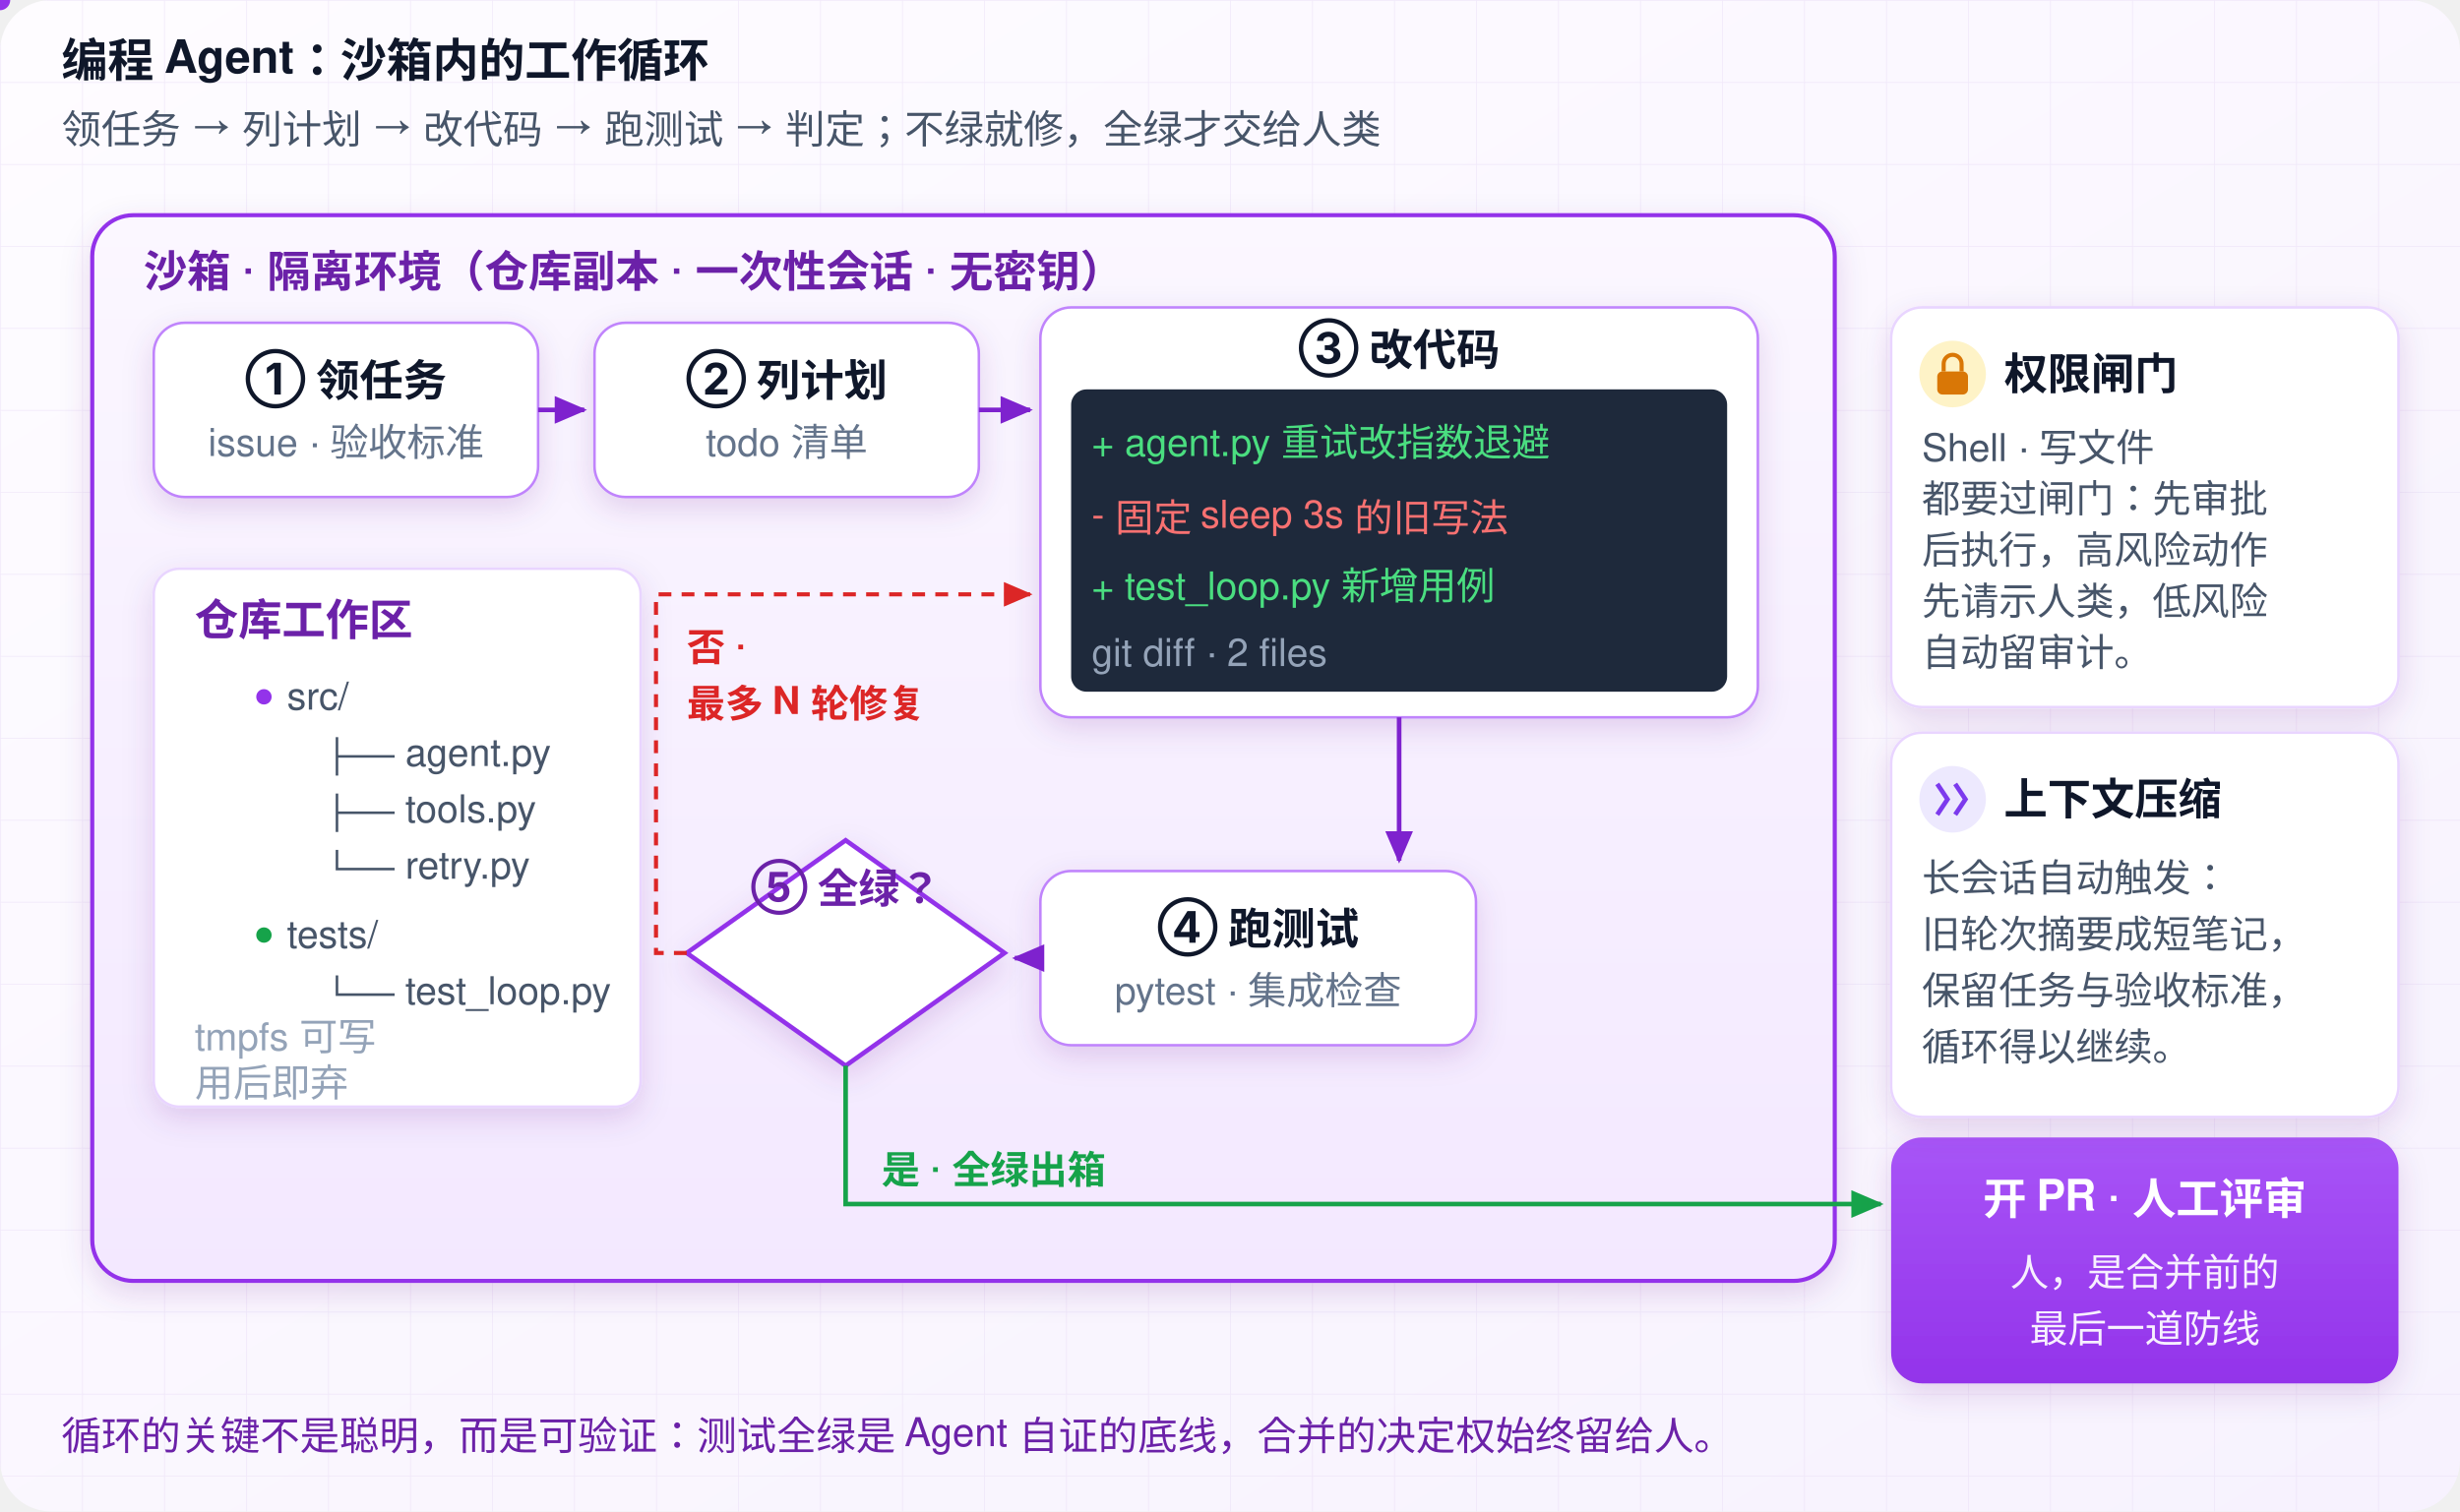
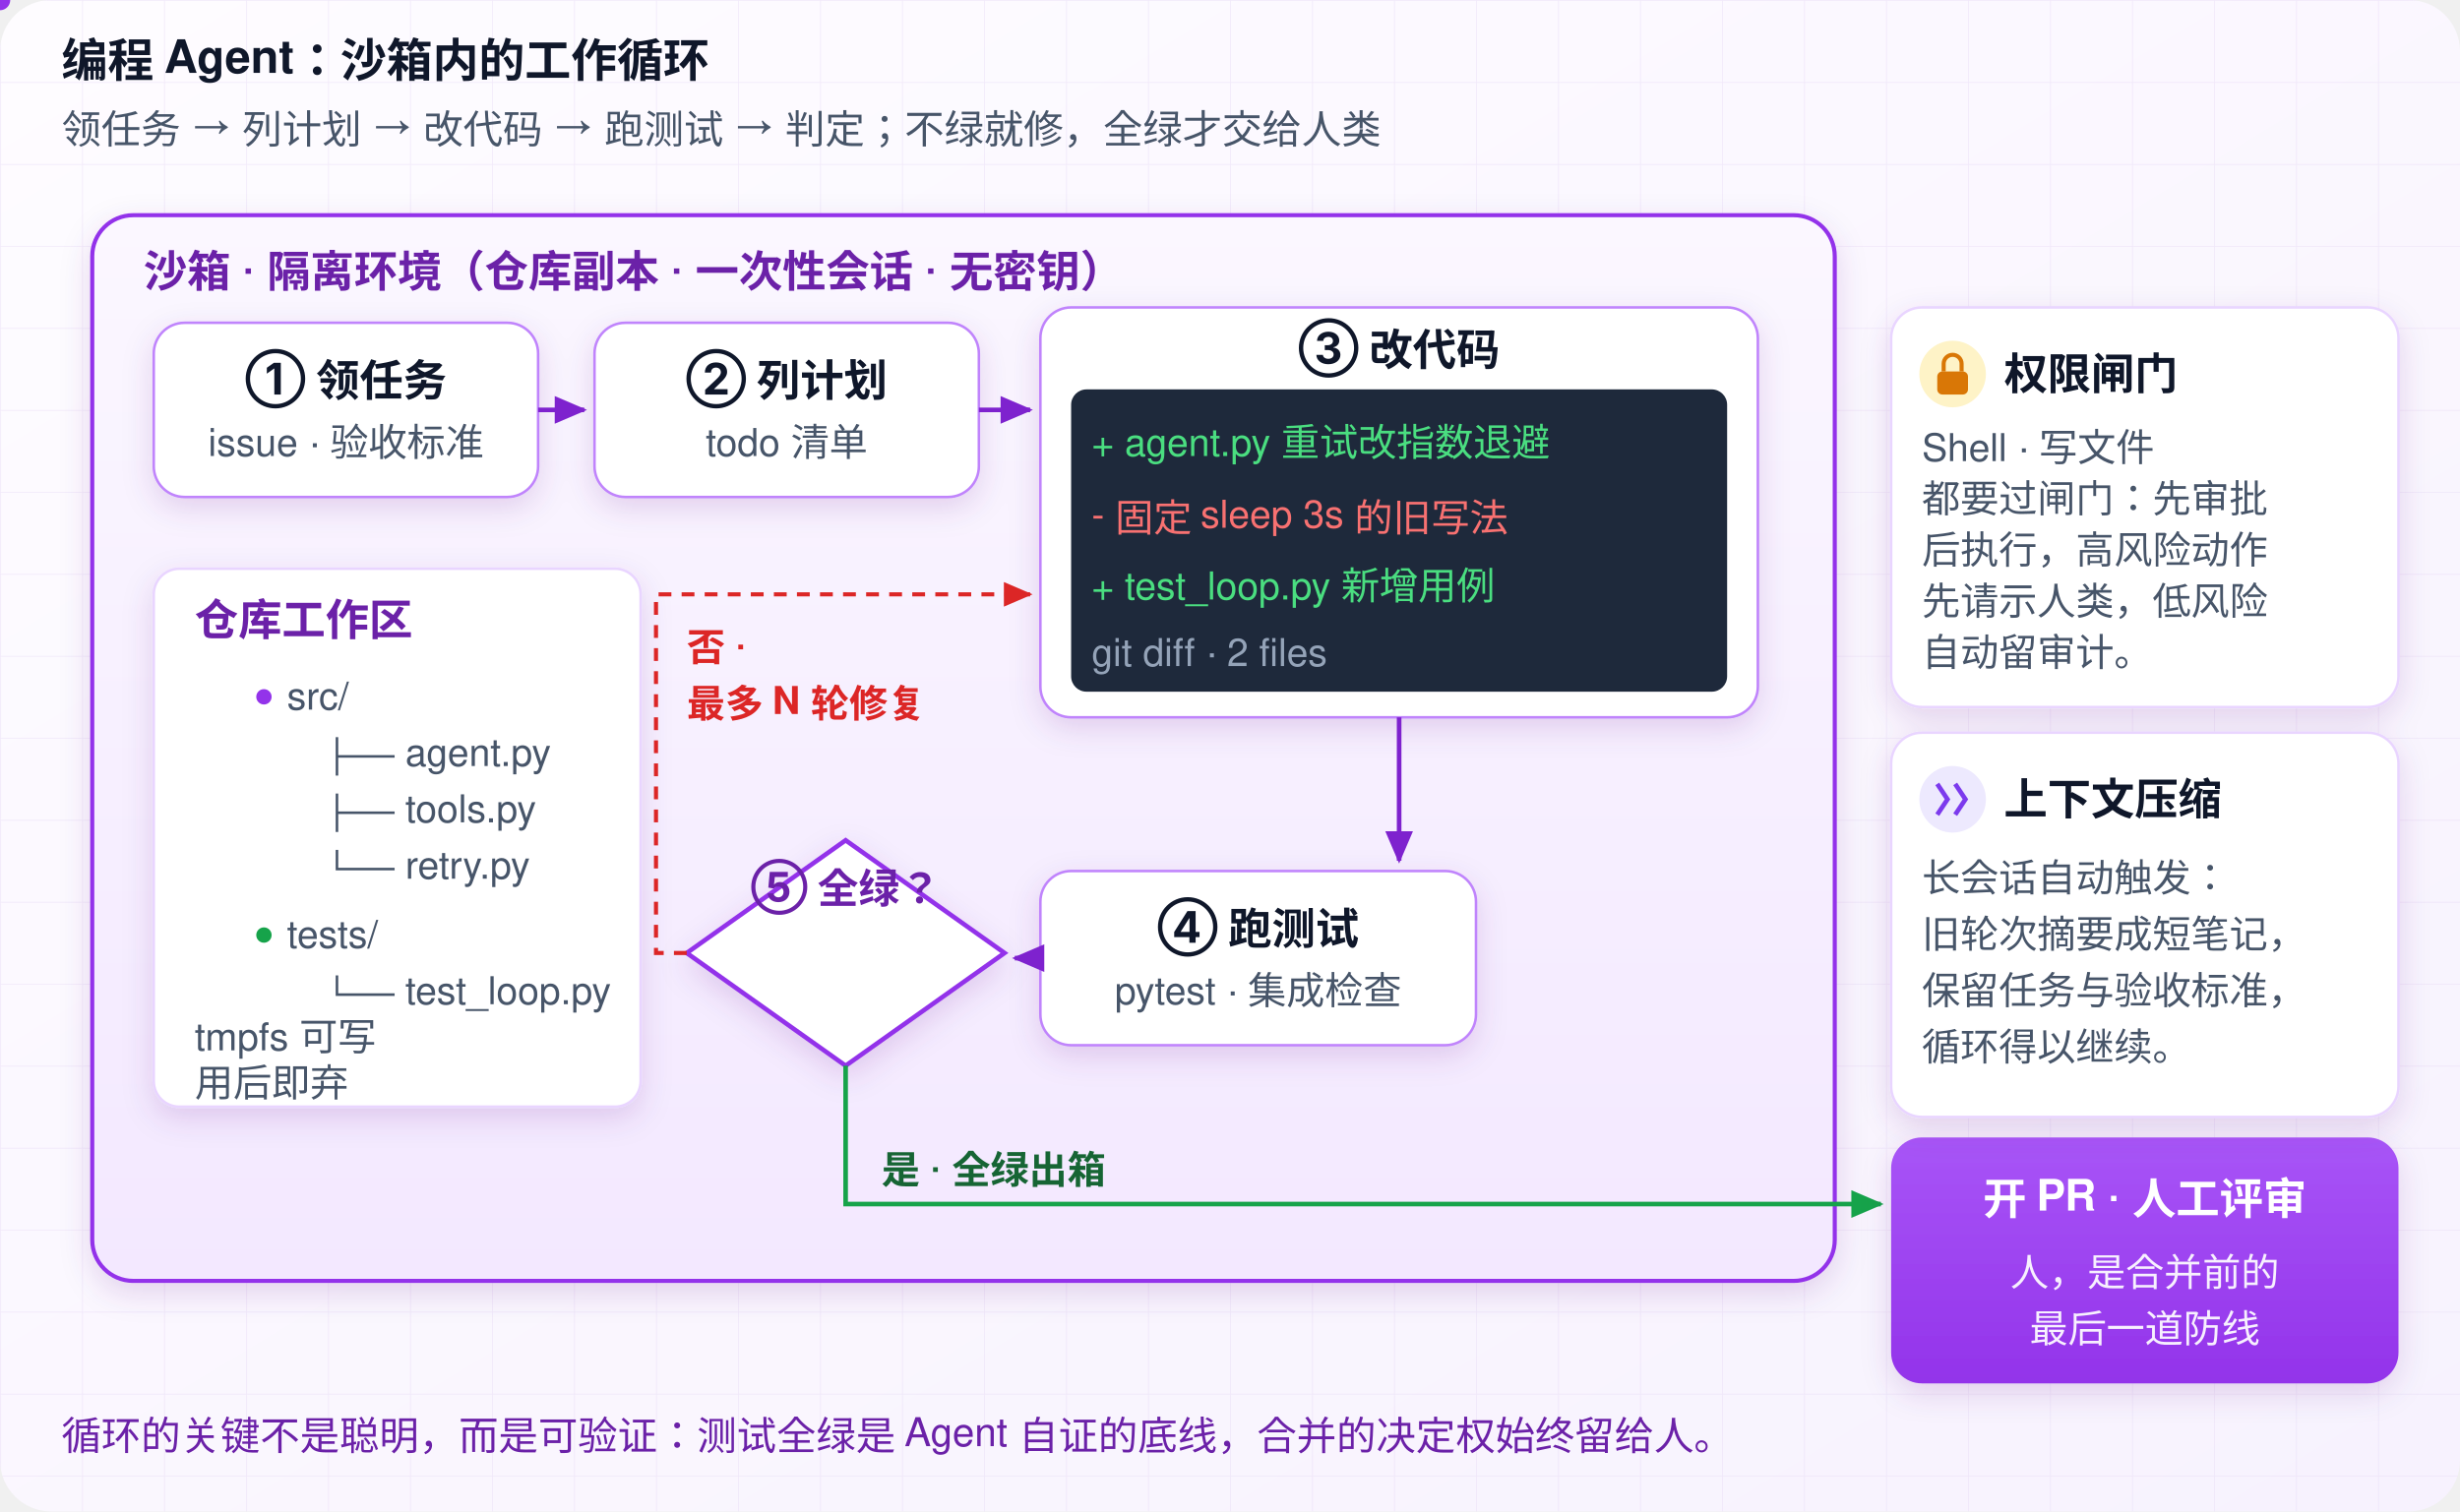
<svg xmlns="http://www.w3.org/2000/svg" viewBox="0 0 960 590" width="960" height="590" font-family="-apple-system,Segoe UI,Helvetica,Arial,sans-serif" role="img" aria-label="编程 Agent 在沙箱内的工作循环：领任务、列计划、改代码、跑测试、判定全绿，否修 bug，是开 PR 人审">
  <defs>
    <linearGradient id="bgc" x1="0" y1="0" x2="1" y2="1">
      <stop offset="0%" stop-color="#FEFCFF" />
      <stop offset="100%" stop-color="#F7F2FE" />
    </linearGradient>
    <linearGradient id="gSbx" x1="0" y1="0" x2="0" y2="1">
      <stop offset="0%" stop-color="#FBF7FF" />
      <stop offset="100%" stop-color="#F3E8FF" />
    </linearGradient>
    <linearGradient id="gPur" x1="0" y1="0" x2="0" y2="1">
      <stop offset="0%" stop-color="#A855F7" />
      <stop offset="100%" stop-color="#9333EA" />
    </linearGradient>
    <pattern id="gridc" width="32" height="32" patternUnits="userSpaceOnUse">
      <path d="M32 0 H0 V32" fill="none" stroke="#E6DAF5" stroke-width="0.6" opacity="0.5" />
    </pattern>
    <filter id="shc" x="-20%" y="-20%" width="140%" height="140%">
      <feDropShadow dx="0" dy="4" stdDeviation="6" flood-color="#581C87" flood-opacity="0.15" />
    </filter>
    <marker id="arrP" markerWidth="9" markerHeight="9" refX="6.4" refY="3" orient="auto">
      <path d="M0,0 L7,3 L0,6 z" fill="#7E22CE" />
    </marker>
    <marker id="arrR" markerWidth="9" markerHeight="9" refX="6.4" refY="3" orient="auto">
      <path d="M0,0 L7,3 L0,6 z" fill="#DC2626" />
    </marker>
    <marker id="arrG" markerWidth="9" markerHeight="9" refX="6.4" refY="3" orient="auto">
      <path d="M0,0 L7,3 L0,6 z" fill="#16A34A" />
    </marker>
  </defs>
  <rect width="960" height="590" rx="20" fill="url(#bgc)" />
  <rect width="960" height="590" rx="20" fill="url(#gridc)" />
  <text x="24" y="30" font-size="18" font-weight="700" fill="#0f172a">编程 Agent：沙箱内的工作循环</text>
  <text x="24" y="56" font-size="15.5" fill="#475569">领任务 → 列计划 → 改代码 → 跑测试 → 判定；不绿就修，全绿才交给人类</text>
  <g filter="url(#shc)">
    <rect x="36" y="84" width="680" height="416" rx="16" fill="url(#gSbx)" stroke="#9333EA" stroke-width="1.6" />
  </g>
  <text x="56" y="112" font-size="17" font-weight="700" fill="#6B21A8">沙箱 · 隔离环境（仓库副本 · 一次性会话 · 无密钥）</text>
  <g filter="url(#shc)">
    <rect x="60" y="126" width="150" height="68" rx="12" fill="#FFFFFF" stroke="#C084FC" />
    <rect x="232" y="126" width="150" height="68" rx="12" fill="#FFFFFF" stroke="#C084FC" />
    <rect x="406" y="120" width="280" height="160" rx="12" fill="#FFFFFF" stroke="#C084FC" />
    <rect x="406" y="340" width="170" height="68" rx="12" fill="#FFFFFF" stroke="#C084FC" />
  </g>
  <g text-anchor="middle">
    <text x="135" y="154" font-size="17" font-weight="700" fill="#0f172a">① 领任务</text>
-     <text x="135" y="178" font-size="15" fill="#64748B">issue · 验收标准</text>
+     <text x="135" y="178" font-size="15" fill="#475569">issue · 验收标准</text>
    <text x="307" y="154" font-size="17" font-weight="700" fill="#0f172a">② 列计划</text>
-     <text x="307" y="178" font-size="15" fill="#64748B">todo 清单</text>
+     <text x="307" y="178" font-size="15" fill="#475569">todo 清单</text>
    <text x="546" y="142" font-size="17" font-weight="700" fill="#0f172a">③ 改代码</text>
    <text x="491" y="368" font-size="17" font-weight="700" fill="#0f172a">④ 跑测试</text>
-     <text x="491" y="392" font-size="15" fill="#64748B">pytest · 集成检查</text>
+     <text x="491" y="392" font-size="15" fill="#475569">pytest · 集成检查</text>
  </g>
  <rect x="418" y="152" width="256" height="118" rx="6" fill="#1E293B" />
  <text x="426" y="178" font-size="15" fill="#4ADE80">+ agent.py 重试改指数退避</text>
  <text x="426" y="206" font-size="15" fill="#F87171">- 固定 sleep 3s 的旧写法</text>
  <text x="426" y="234" font-size="15" fill="#4ADE80">+ test_loop.py 新增用例</text>
  <text x="426" y="260" font-size="15" fill="#94A3B8">git diff · 2 files</text>
  <polygon points="330,328 392,372 330,416 268,372" fill="#FFFFFF" stroke="#9333EA" stroke-width="1.8" filter="url(#shc)" />
  <text x="330" y="352" text-anchor="middle" font-size="16" font-weight="700" fill="#6B21A8">⑤ 全绿？</text>
  <rect x="60" y="222" width="190" height="210" rx="10" fill="#FFFFFF" stroke="#E9D5FF" filter="url(#shc)" />
  <text x="76" y="248" font-size="17" font-weight="700" fill="#6B21A8">仓库工作区</text>
  <g font-size="15" fill="#475569">
    <circle cx="103" cy="272" r="3" fill="#9333EA" />
    <text x="112" y="277">src/</text>
    <text x="124" y="299">├─ agent.py</text>
    <text x="124" y="321">├─ tools.py</text>
    <text x="124" y="343">└─ retry.py</text>
    <circle cx="103" cy="365" r="3" fill="#16A34A" />
    <text x="112" y="370">tests/</text>
    <text x="124" y="392">└─ test_loop.py</text>
-     <text x="76" y="410" fill="#94A3B8">tmpfs 可写</text>
-     <text x="76" y="428" fill="#94A3B8">用后即弃</text>
+     <text x="76" y="410" fill="#475569">tmpfs 可写</text>
+     <text x="76" y="428" fill="#475569">用后即弃</text>
  </g>
  <g stroke="#7E22CE" stroke-width="1.8" fill="none">
    <path d="M210 160 H228" marker-end="url(#arrP)" />
    <path d="M382 160 H402" marker-end="url(#arrP)" />
    <path d="M546 280 V336" marker-end="url(#arrP)" />
    <path d="M406 374 H396" marker-end="url(#arrP)" />
  </g>
  <circle r="4" fill="#9333EA">
    <animateMotion dur="3s" repeatCount="indefinite" path="M135 160 H307 H546 V374 H330" />
    <animate attributeName="opacity" values="0;1;1;1;0" keyTimes="0;0.05;0.6;0.9;1" dur="3s" repeatCount="indefinite" />
  </circle>
  <path d="M268 372 H256 V232 H402" fill="none" stroke="#DC2626" stroke-width="1.6" stroke-dasharray="5 4" marker-end="url(#arrR)" />
  <text x="268" y="258" font-size="15" font-weight="700" fill="#DC2626">否 ·</text>
  <text x="268" y="280" font-size="15" font-weight="700" fill="#DC2626">最多 N 轮修复</text>
  <path d="M330 416 V470 H734" fill="none" stroke="#16A34A" stroke-width="1.8" marker-end="url(#arrG)" />
-   <text x="344" y="462" font-size="15" font-weight="700" fill="#16A34A">是 · 全绿出箱</text>
+   <text x="344" y="462" font-size="15" font-weight="700" fill="#166534">是 · 全绿出箱</text>
  <g filter="url(#shc)">
    <rect x="738" y="444" width="198" height="96" rx="12" fill="url(#gPur)" />
  </g>
  <text x="837" y="474" text-anchor="middle" font-size="17" font-weight="700" fill="#FFFFFF">开 PR · 人工评审</text>
  <text x="837" y="502" text-anchor="middle" font-size="15" fill="#FFFFFF" opacity="0.92">人，是合并前的</text>
  <text x="837" y="524" text-anchor="middle" font-size="15" fill="#FFFFFF" opacity="0.92">最后一道防线</text>
  <g filter="url(#shc)">
    <rect x="738" y="120" width="198" height="156" rx="12" fill="#FFFFFF" stroke="#E9D5FF" />
    <rect x="738" y="286" width="198" height="150" rx="12" fill="#FFFFFF" stroke="#E9D5FF" />
  </g>
  <g>
    <circle cx="762" cy="146" r="13" fill="#FEF3C7" />
    <rect x="756" y="145" width="12" height="9" rx="2" fill="#D97706" />
    <path d="M758.5 145 v-3 a3.5 3.5 0 0 1 7 0 v3" fill="none" stroke="#D97706" stroke-width="1.6" />
    <text x="782" y="152" font-size="17" font-weight="700" fill="#0f172a">权限闸门</text>
    <text x="750" y="180" font-size="15" fill="#475569">Shell · 写文件</text>
    <text x="750" y="200" font-size="15" fill="#475569">都要过闸门：先审批</text>
    <text x="750" y="220" font-size="15" fill="#475569">后执行，高风险动作</text>
    <text x="750" y="240" font-size="15" fill="#475569">先请示人类，低风险</text>
    <text x="750" y="260" font-size="15" fill="#475569">自动留审计。</text>
  </g>
  <g>
    <circle cx="762" cy="312" r="13" fill="#EDE9FE" />
    <g stroke="#7C3AED" stroke-width="1.8" fill="none">
      <path d="M756 306 l4 6 l-4 6" />
      <path d="M763 306 l4 6 l-4 6" />
    </g>
    <text x="782" y="318" font-size="17" font-weight="700" fill="#0f172a">上下文压缩</text>
    <text x="750" y="348" font-size="15" fill="#475569">长会话自动触发：</text>
    <text x="750" y="370" font-size="15" fill="#475569">旧轮次摘要成短笔记，</text>
    <text x="750" y="392" font-size="15" fill="#475569">保留任务与验收标准，</text>
    <text x="750" y="414" font-size="15" fill="#475569">循环得以继续。</text>
  </g>
  <text x="24" y="566" font-size="15.5" fill="#6B21A8">循环的关键不是聪明，而是可验证：测试全绿是 Agent 自证的底线，合并的决定权始终留给人。</text>
</svg>
